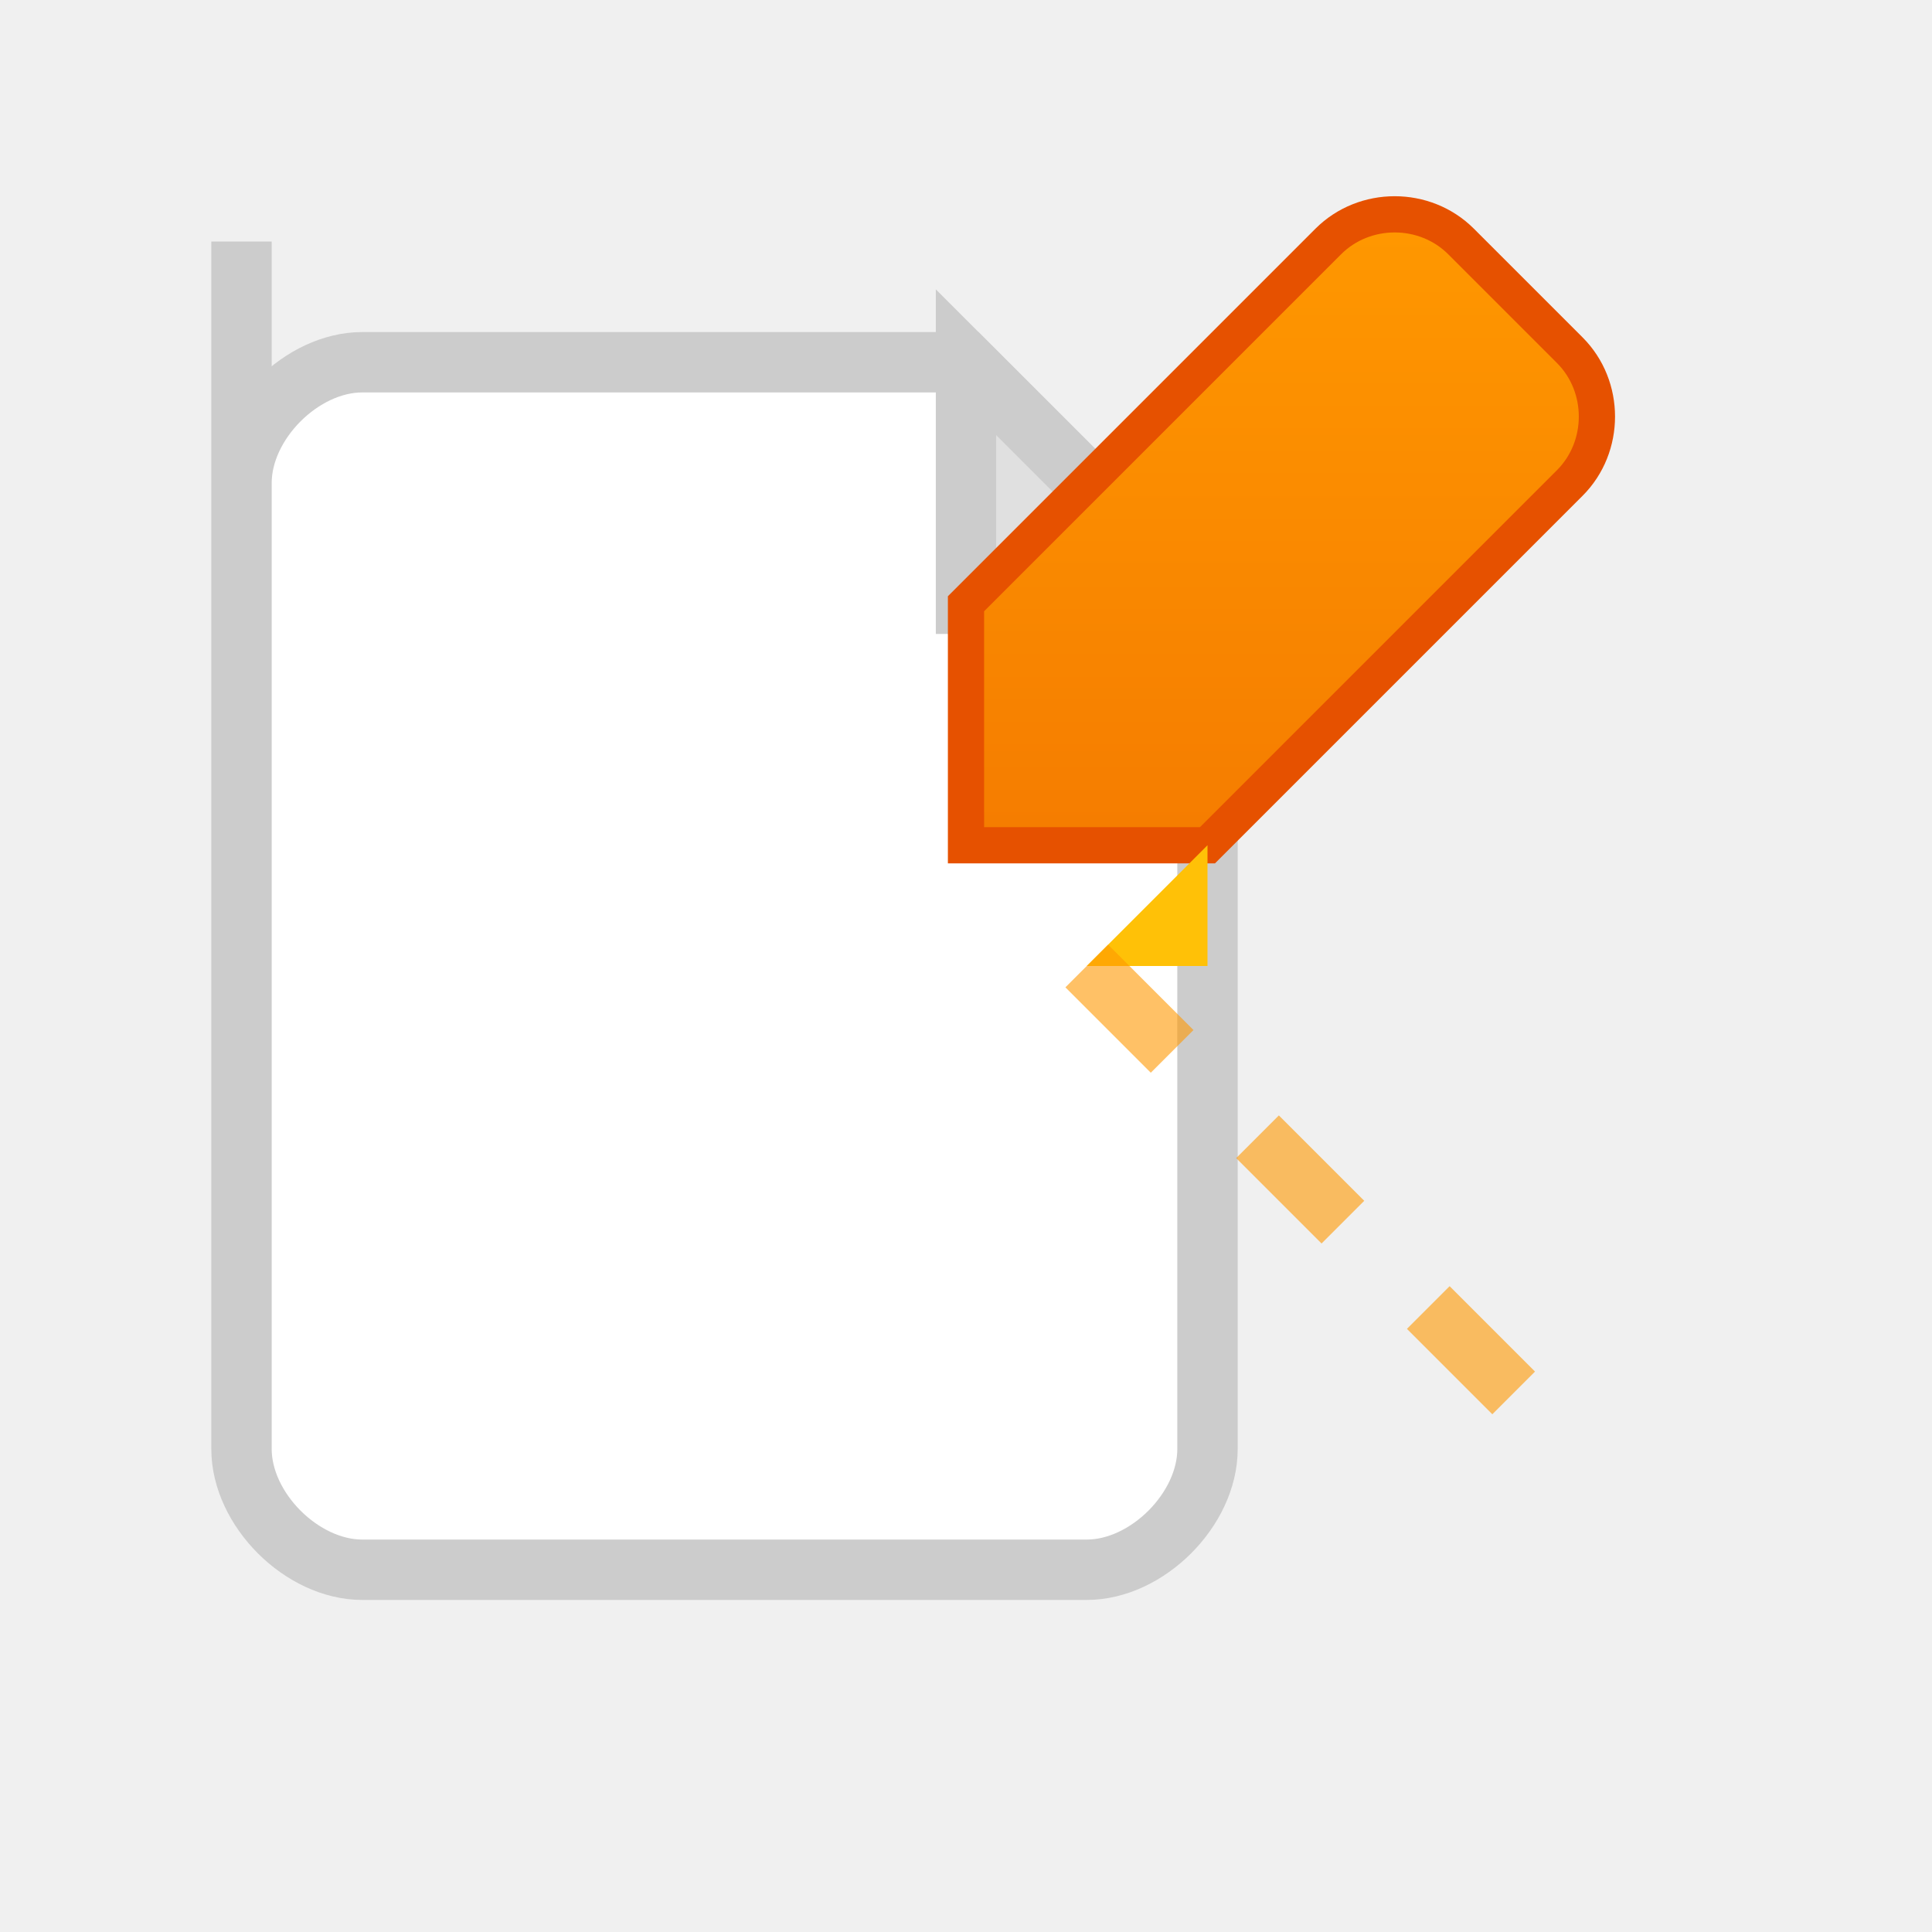
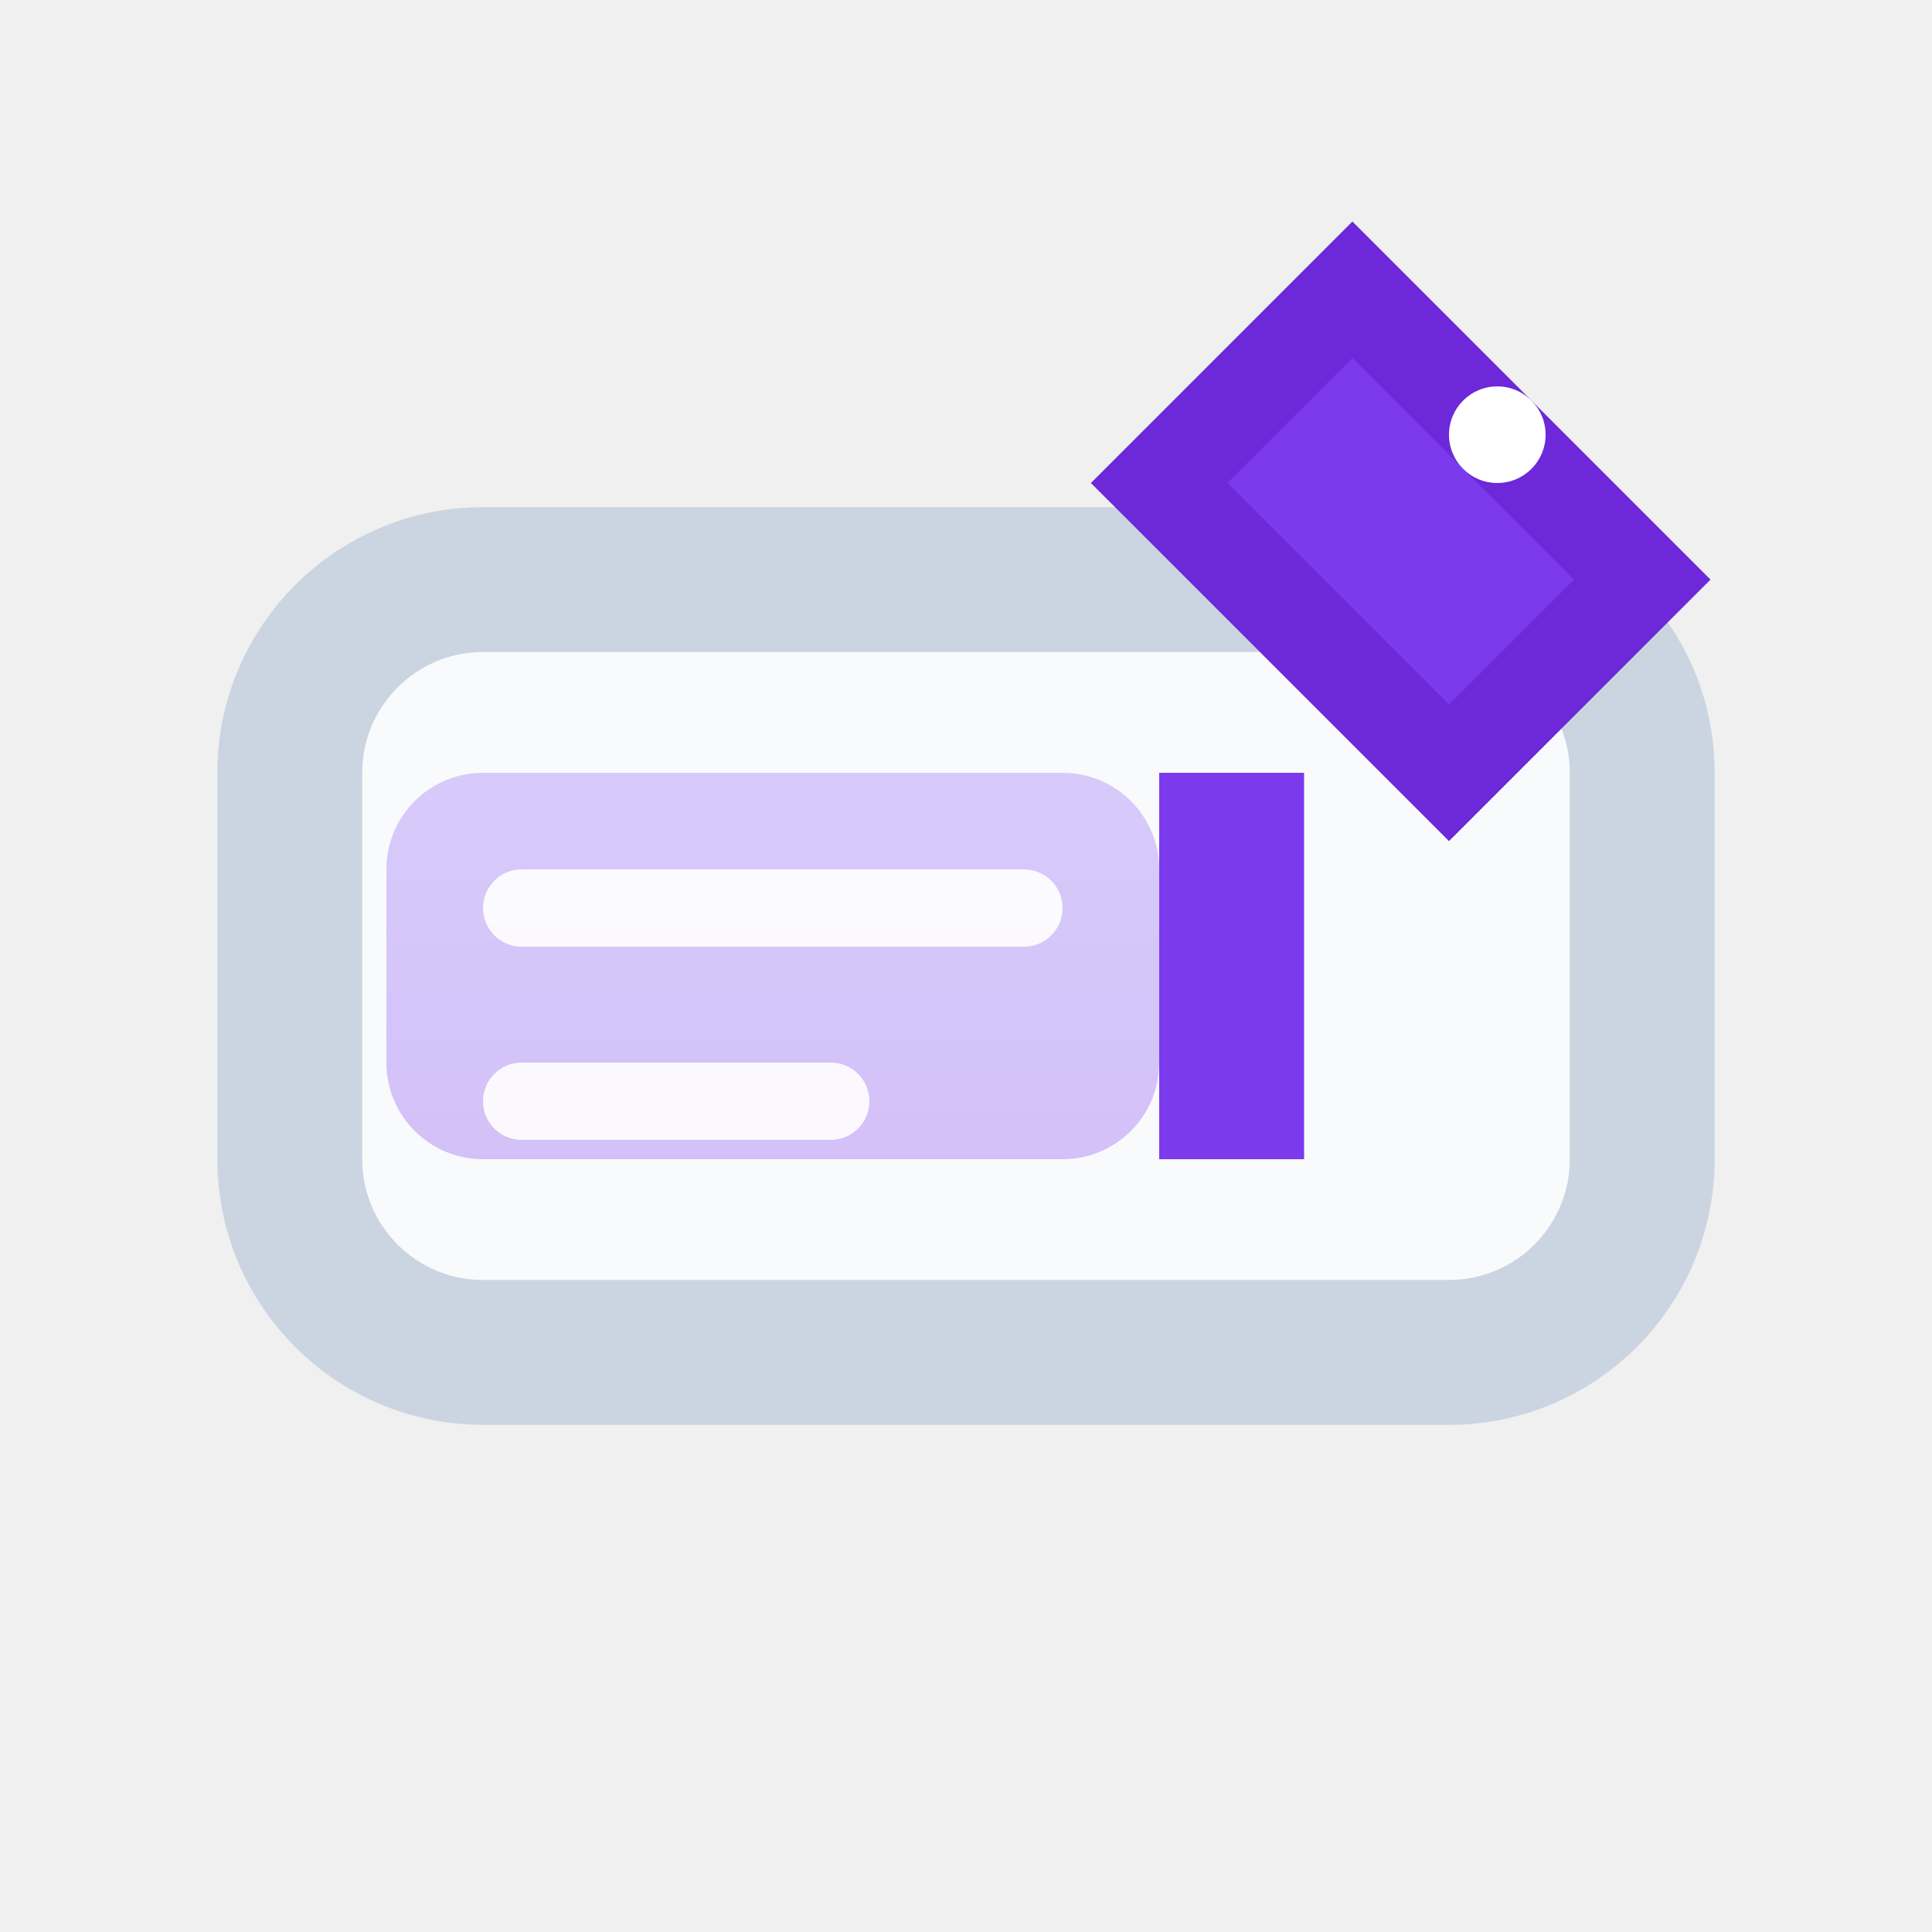
- <svg xmlns="http://www.w3.org/2000/svg" width="16" height="16" viewBox="0 0 16 16">
+ <svg xmlns="http://www.w3.org/2000/svg" width="20" height="20" viewBox="0 0 20 20">
  <defs>
    <linearGradient id="renameGrad" x1="0%" y1="0%" x2="0%" y2="100%">
-       <stop offset="0%" style="stop-color:#FF9800;stop-opacity:1" />
-       <stop offset="100%" style="stop-color:#F57C00;stop-opacity:1" />
+       <stop offset="0%" style="stop-color:#8B5CF6;stop-opacity:1" />
+       <stop offset="100%" style="stop-color:#7C3AED;stop-opacity:1" />
    </linearGradient>
  </defs>
-   <path d="M2 2v10c0 0.5 0.5 1 1 1h6c0.5 0 1-0.5 1-1V5l-2-2H3c-0.5 0-1 0.5-1 1z" fill="#FFFFFF" stroke="#CCCCCC" stroke-width="0.5" />
-   <path d="M8 3v2h2z" fill="#E0E0E0" stroke="#CCCCCC" stroke-width="0.5" />
-   <path d="M10 7l3-3c0.3-0.3 0.3-0.8 0-1.1l-0.9-0.9c-0.3-0.3-0.8-0.3-1.1 0l-3 3v2h2z" fill="url(#renameGrad)" stroke="#E65100" stroke-width="0.3" />
-   <path d="M10 7l-1 1h1v-1z" fill="#FFC107" />
-   <path d="M9 8l4 4" stroke="#FF9800" stroke-width="0.5" stroke-dasharray="1,1" opacity="0.6" />
+   <rect x="3" y="6" width="14" height="8" fill="#F8FAFC" stroke="#CBD5E1" stroke-width="1.5" rx="2" />
+   <rect x="4" y="8" width="8" height="4" fill="url(#renameGrad)" opacity="0.3" rx="1" />
+   <rect x="12" y="8" width="1.5" height="4" fill="#7C3AED" />
+   <rect x="5" y="9" width="6" height="0.8" fill="#FFFFFF" opacity="0.9" rx="0.4" />
+   <rect x="5" y="11" width="4" height="0.8" fill="#FFFFFF" opacity="0.9" rx="0.4" />
+   <path d="M14 3l3 3-2 2-3-3 2-2z" fill="#7C3AED" stroke="#6D28D9" stroke-width="1" />
+   <circle cx="15.5" cy="4.5" r="0.5" fill="#FFFFFF" />
</svg>
